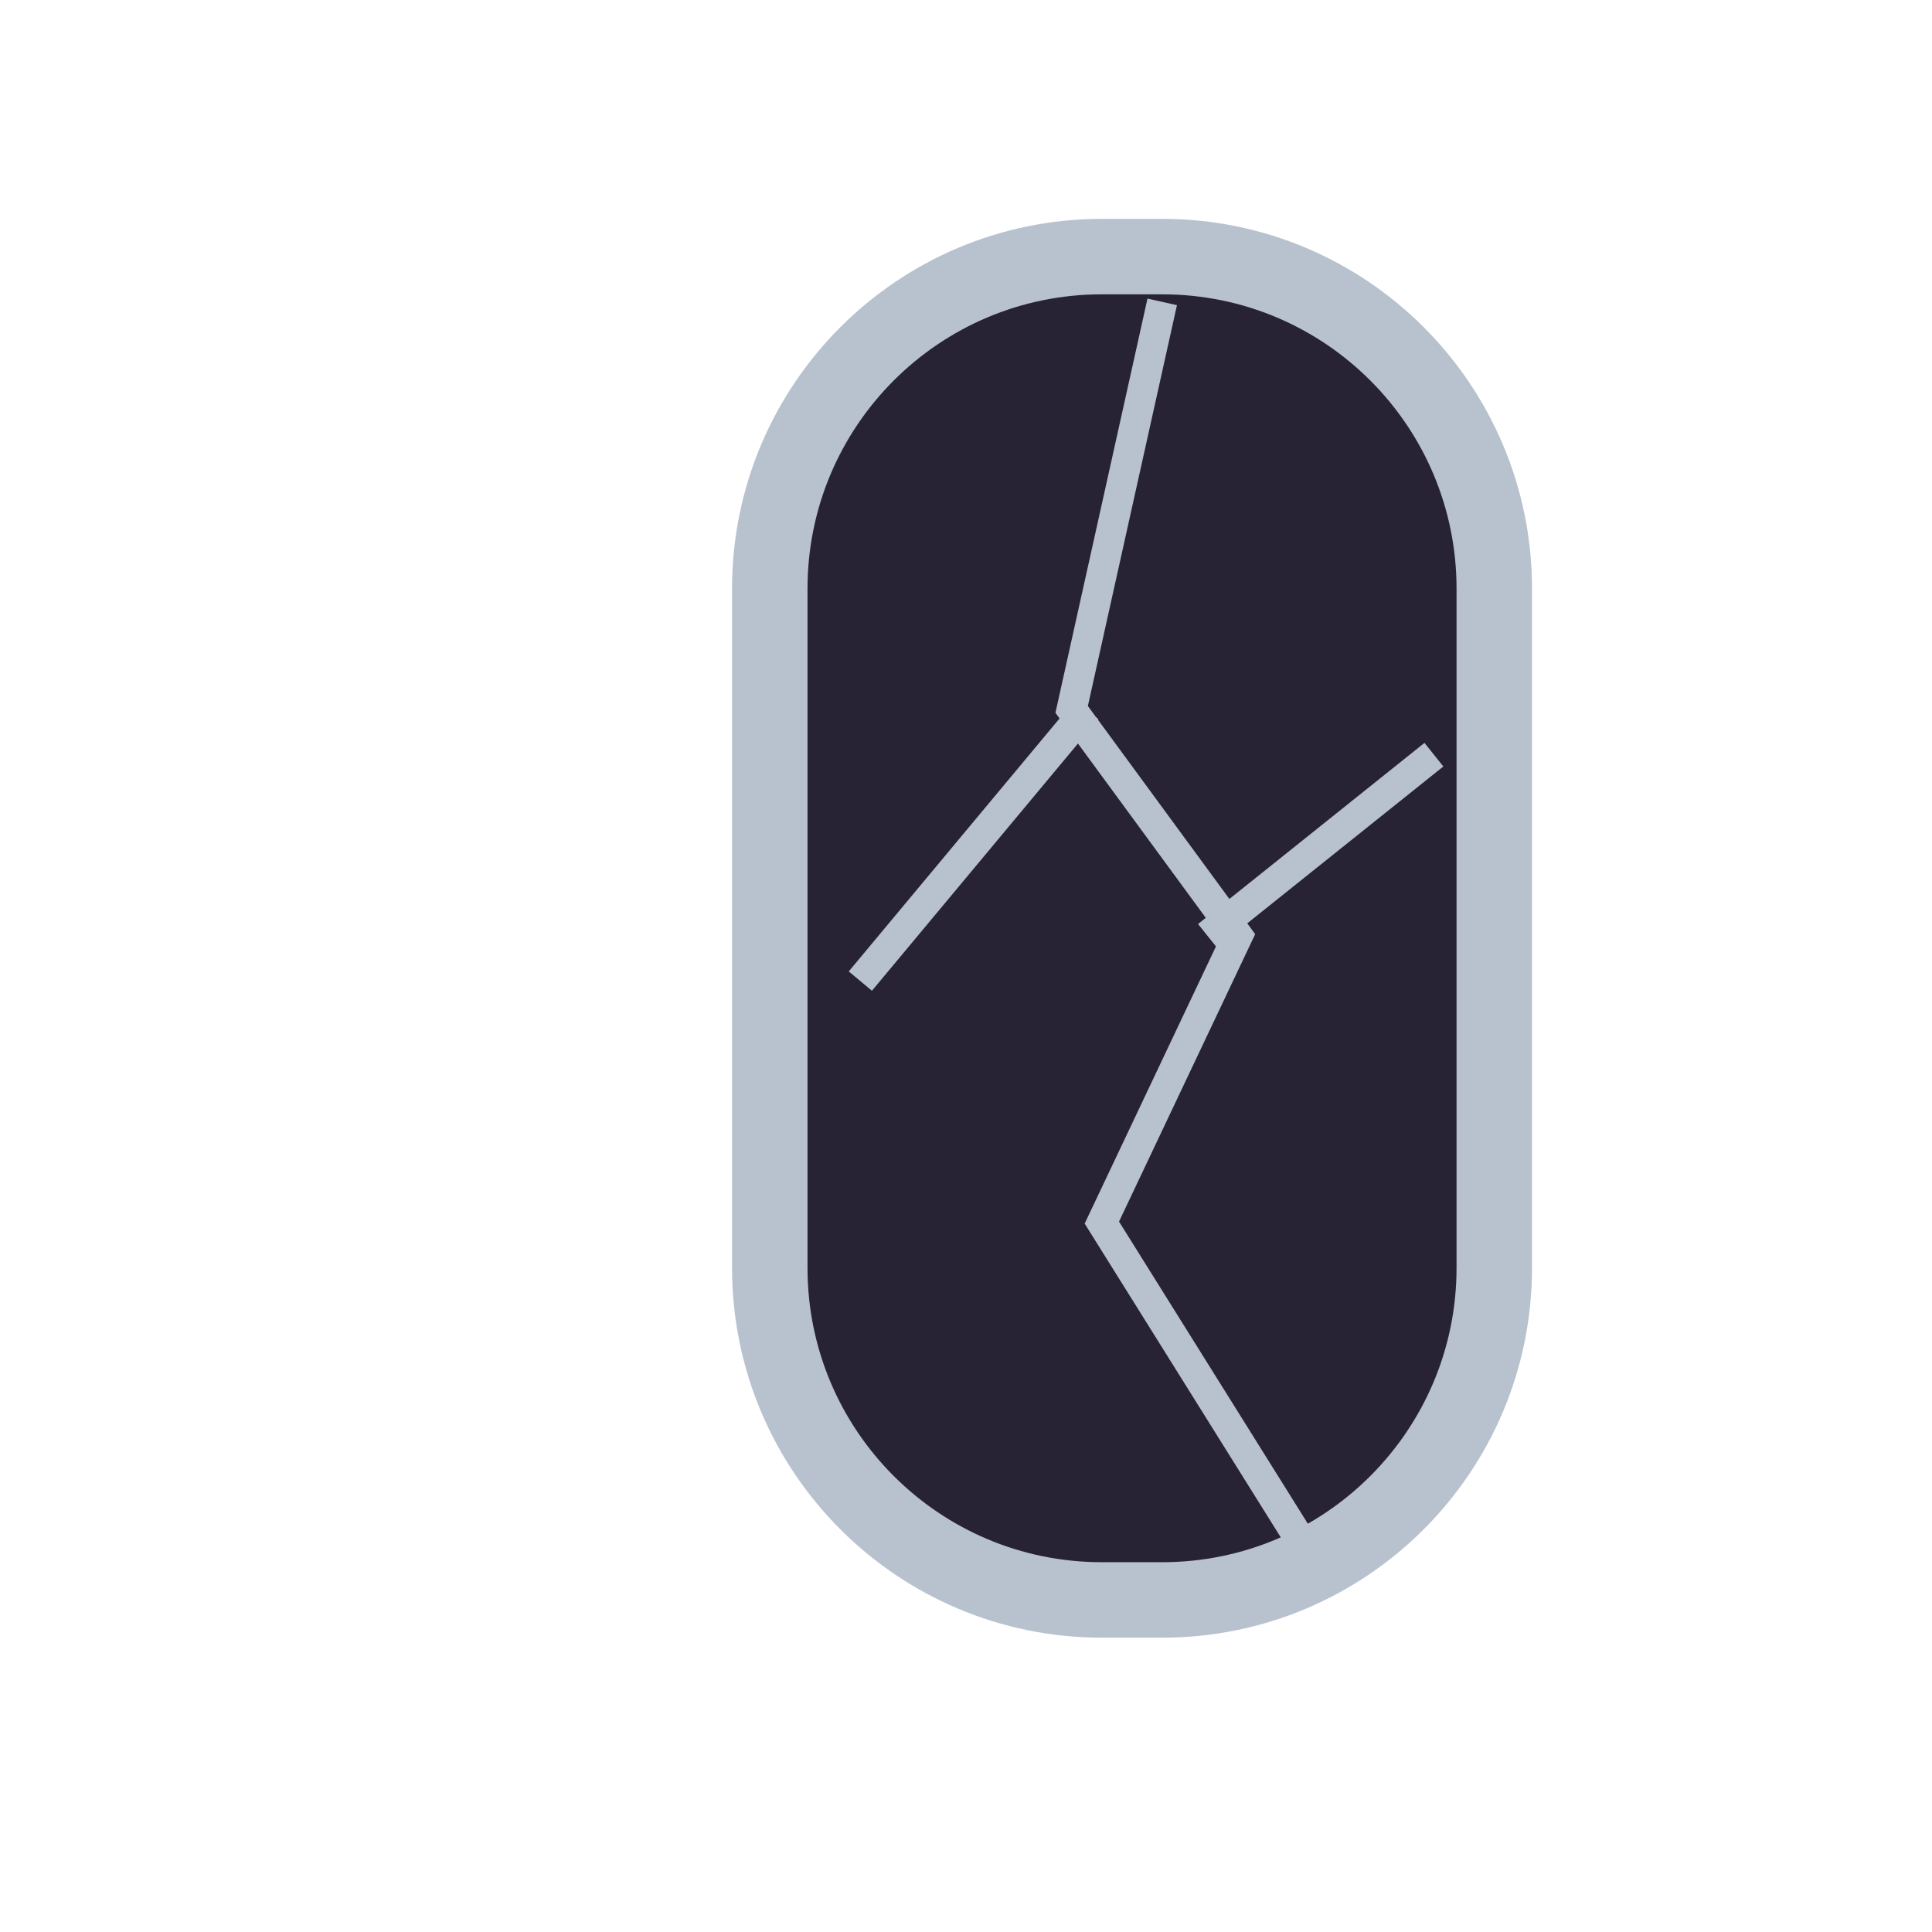
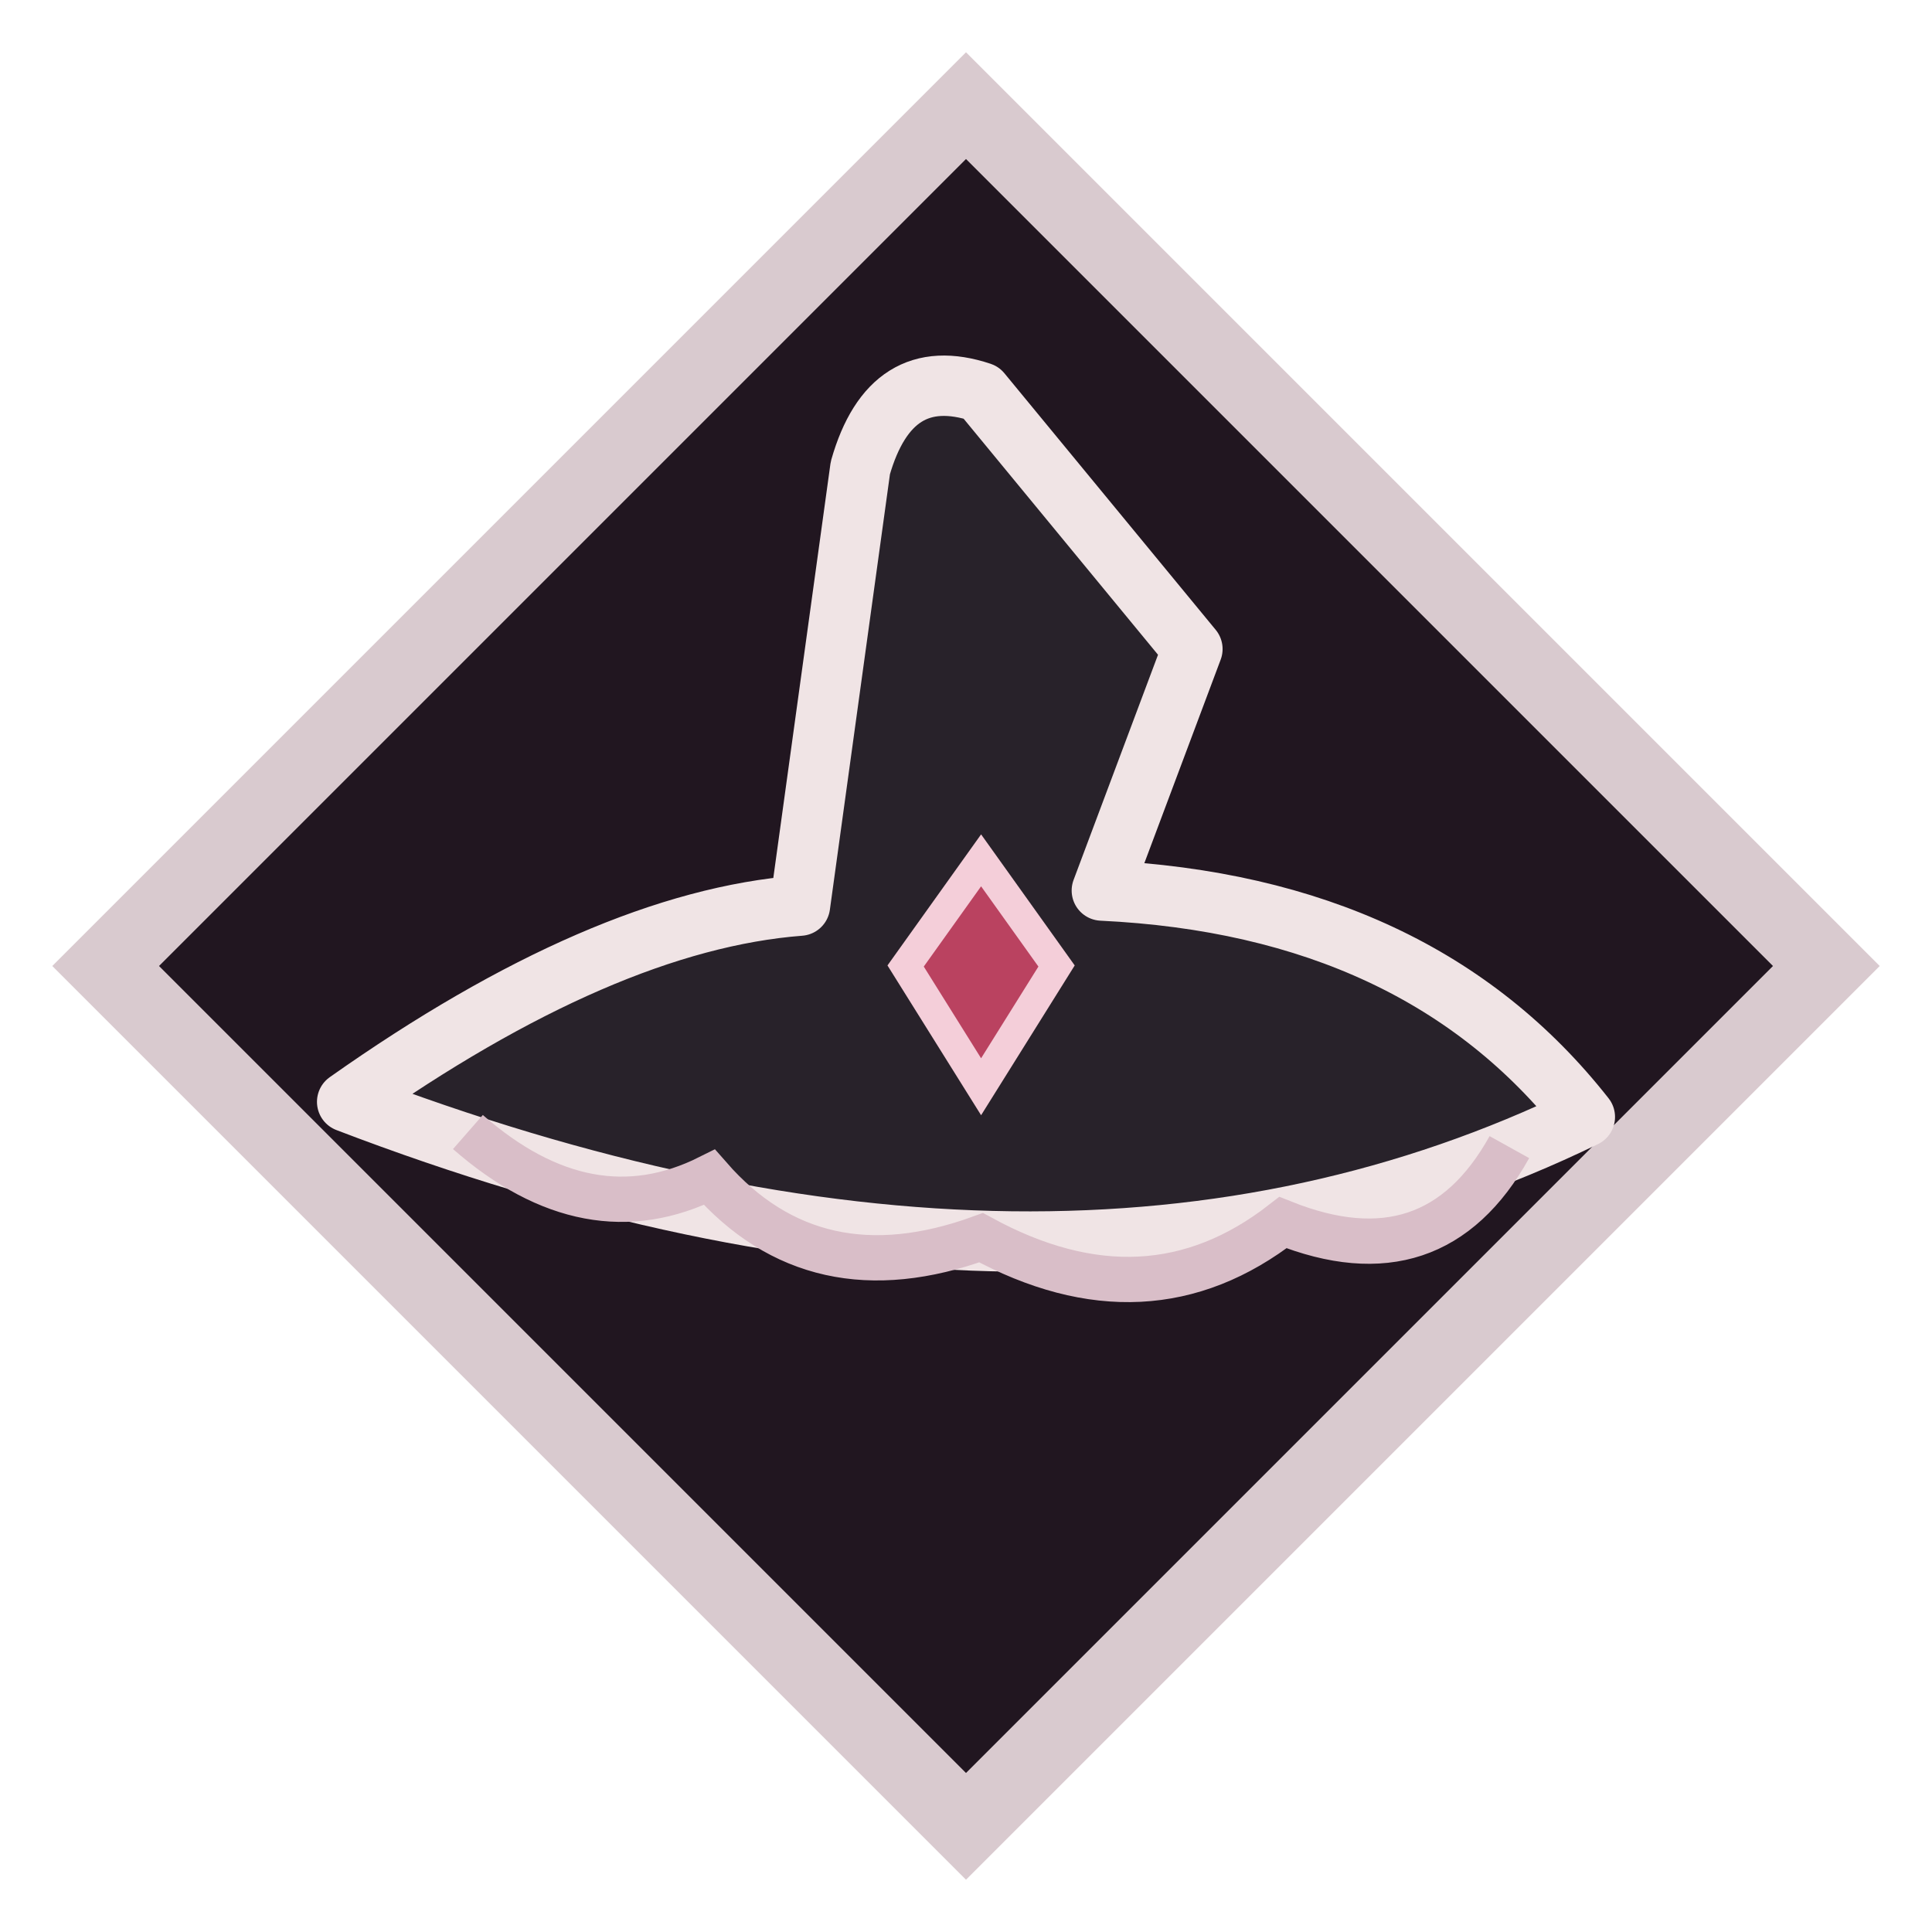
<svg xmlns="http://www.w3.org/2000/svg" width="128" height="128" viewBox="0 0 128 128">
-   <rect x="51" y="17" width="48" height="89" rx="22" fill="#272334" stroke="#b8c2ce" stroke-width="5" />
-   <path d="M77 20l-6 27 11 15-9 19 15 24M72 47L57 65m23-3 15-12" fill="none" stroke="#b8c2ce" stroke-width="2" />
+   <path d="M64 7 121 64 64 121 7 64Z" fill="#211620" stroke="#d9cacf" stroke-width="5" />
+   <path d="M23 73Q40 61 53 60L57 31Q59 24 65 26L79 43 73 59Q94 60 105 74 70 91 23 73Z" fill="#28222a" stroke="#f0e4e5" stroke-width="4" stroke-linejoin="round" />
+   <path d="M31 75q8 7 16 3 7 8 18 4 11 6 20-1 10 4 15-5" fill="none" stroke="#d9bec8" stroke-width="3" />
+   <path d="M60 64l5-7 5 7-5 8Z" fill="#ba4260" stroke="#f4ced9" stroke-width="2" />
</svg>
